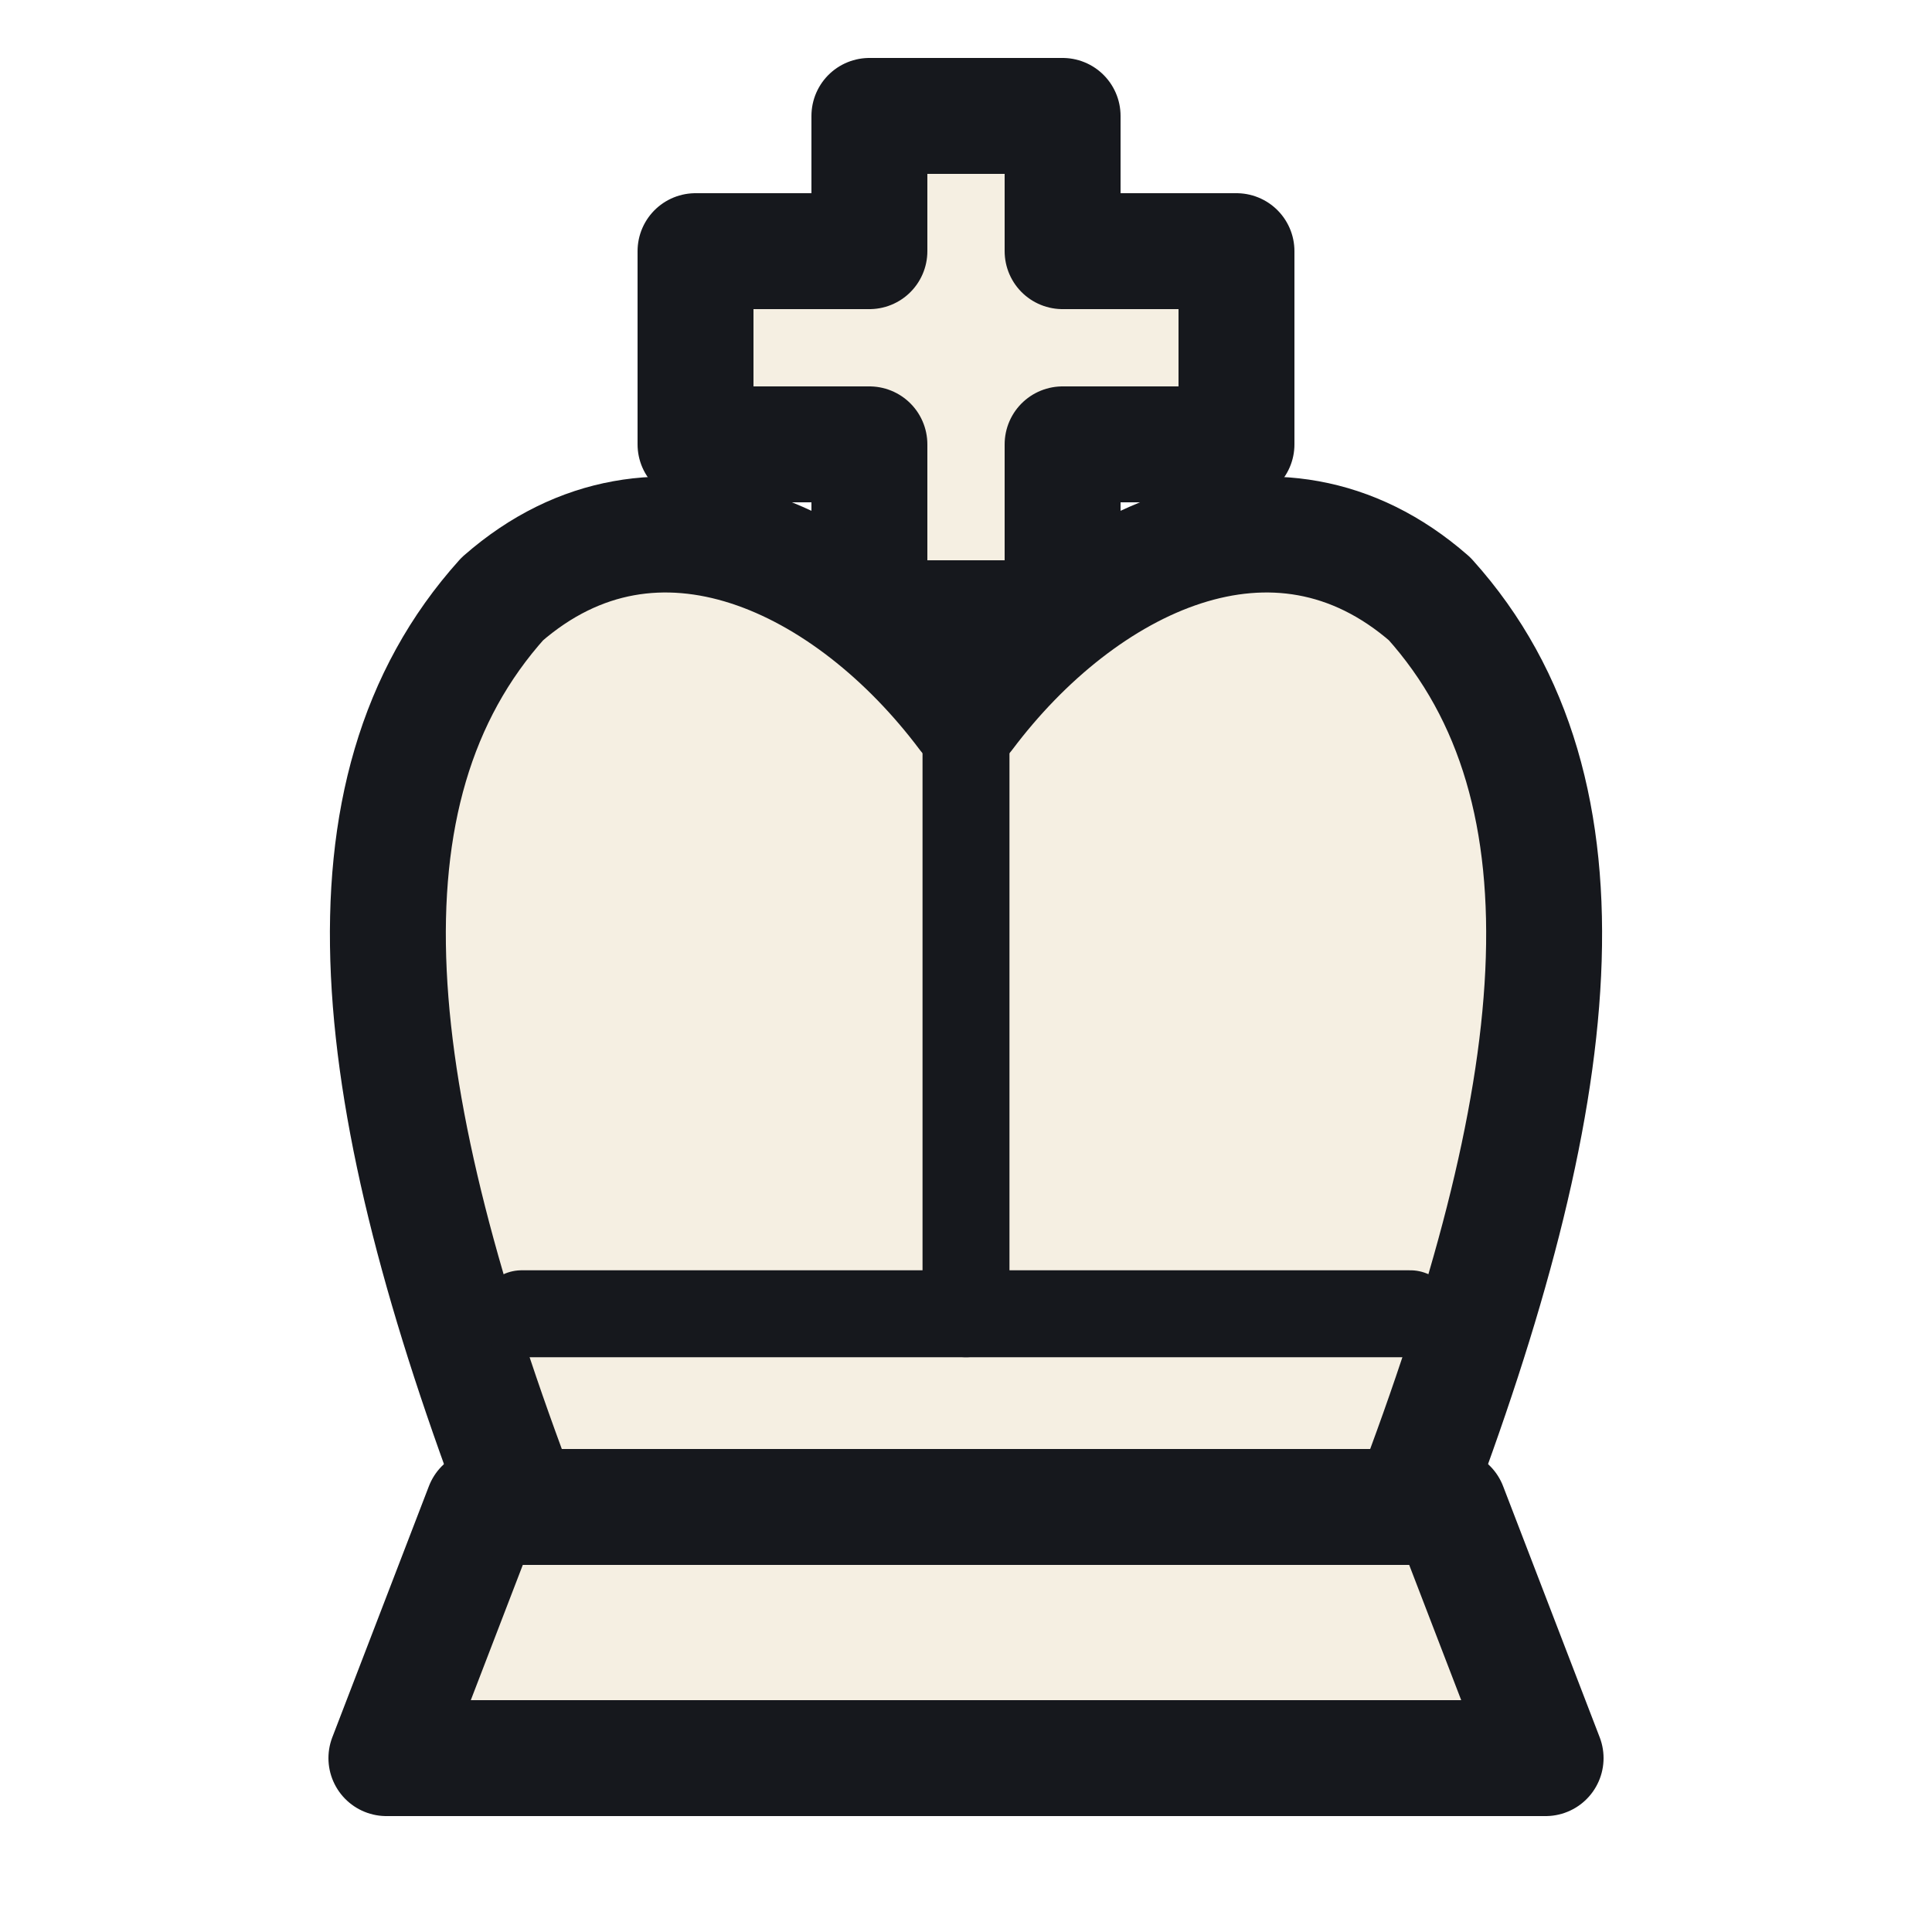
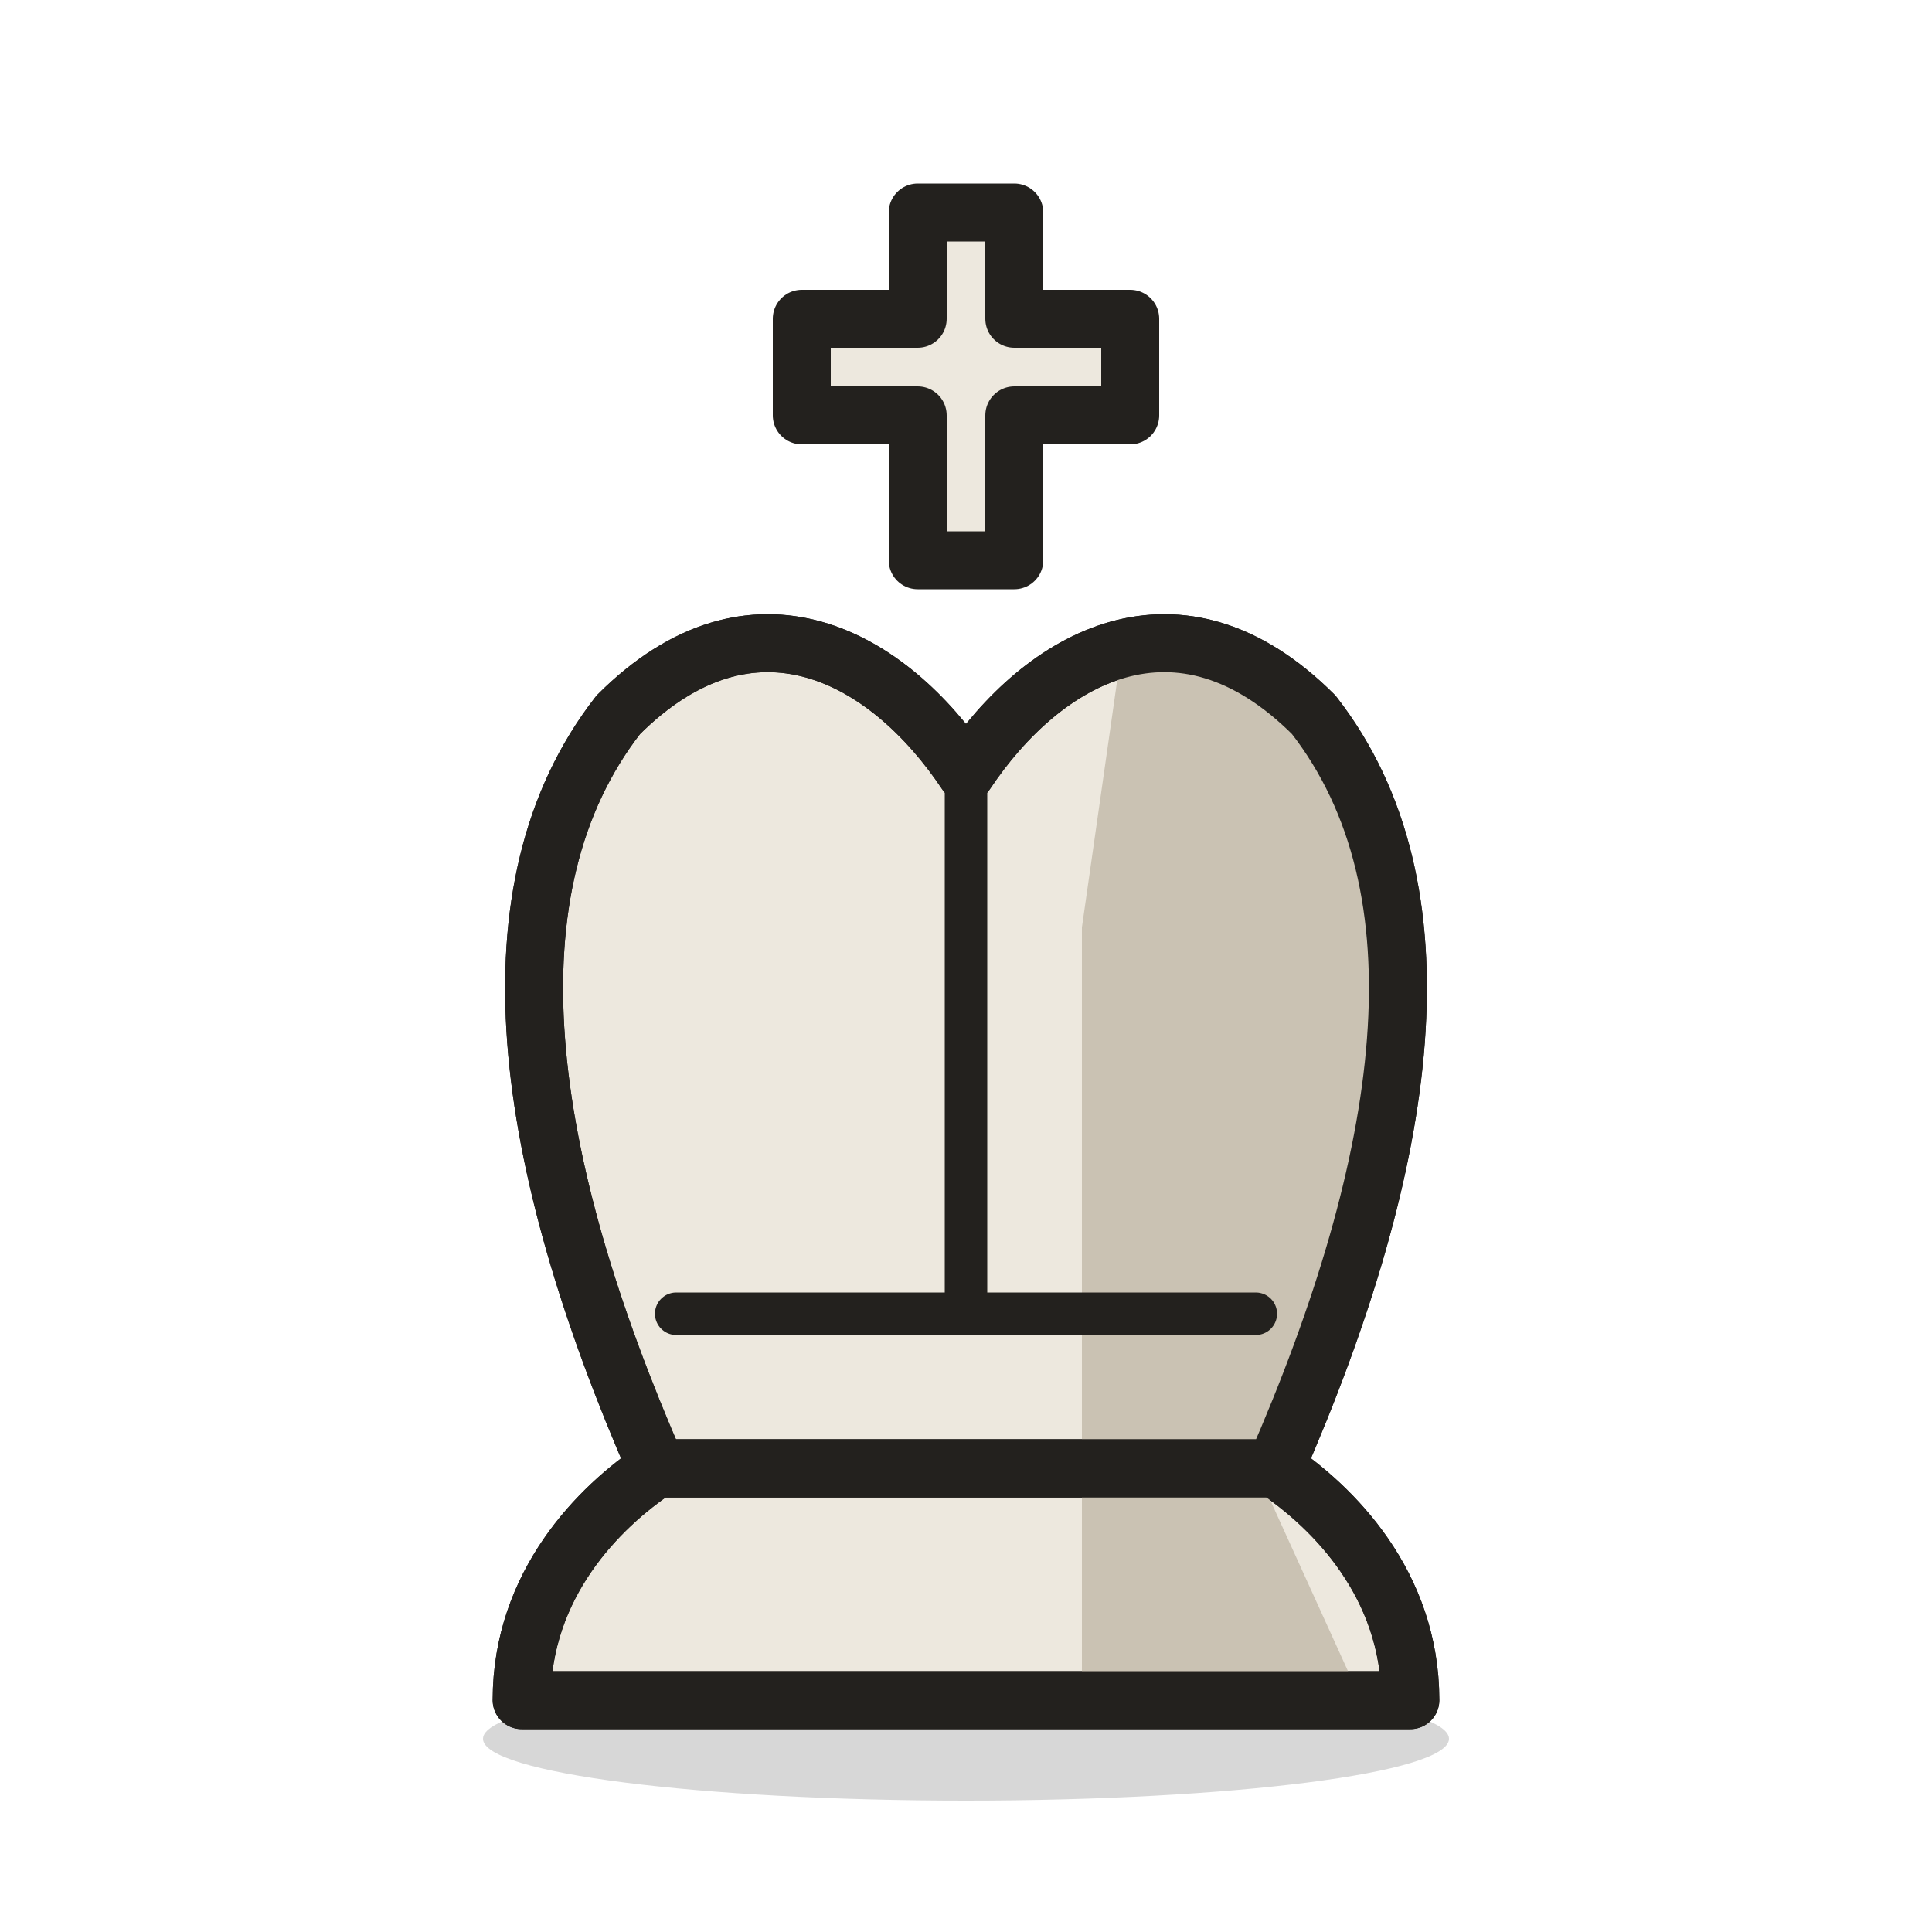
<svg xmlns="http://www.w3.org/2000/svg" viewBox="0 0 100 100">
-   <g fill="#f5efe2" stroke="#16181d" stroke-width="6" stroke-linejoin="round" stroke-linecap="round">
-     <path d="M 45 6 L 55 6 L 55 13 L 64 13 L 64 23 L 55 23 L 55 32 L 45 32 L 45 23 L 36 23 L 36 13 L 45 13 Z" />
-     <path d="M 20 91 L 80 91 L 75 78 L 25 78 Z" />
-     <path d="M 27 78 C 19 57, 17 41, 26 31 C 34 24, 44 29, 50 37 C 56 29, 66 24, 74 31 C 83 41, 81 57, 73 78 Z" />
+   <ellipse cx="50" cy="90" rx="25" ry="3.2" fill="rgb(0 0 0 / 0.16)" />
+   <g stroke="#23211e" stroke-width="3" stroke-linejoin="round" stroke-linecap="round">
+     <path d="M 47.5 11 L 52.5 11 L 52.5 16.5 L 58.5 16.5 L 58.5 21.5 L 52.5 21.5 L 52.5 29 L 47.5 29 L 47.5 21.5 L 41.5 21.5 L 41.5 16.5 L 47.5 16.5 Z" fill="#ede8de" />
+     <path d="M 27 88 C 27 82, 31 78, 34 76 L 66 76 C 69 78, 73 82, 73 88 Z" fill="#ede8de" />
+     <path d="M 34 76 C 27 60, 25 46, 32 37 C 39 30, 46 34, 50 40 C 54 34, 61 30, 68 37 C 75 46, 73 60, 66 76 Z" fill="#ede8de" />
+     <path d="M 58 34 C 67 34, 73 43, 71 57 C 69 65, 67 71, 65 76 L 70 87 L 56 87 L 56 48 Z" fill="#cac2b3" stroke="none" />
+     <path d="M 27 88 C 27 82, 31 78, 34 76 L 66 76 C 69 78, 73 82, 73 88 Z" fill="none" />
+     <path d="M 34 76 C 27 60, 25 46, 32 37 C 39 30, 46 34, 50 40 C 54 34, 61 30, 68 37 C 75 46, 73 60, 66 76 Z" fill="none" />
  </g>
-   <line x1="27" y1="68" x2="73" y2="68" stroke="#16181d" stroke-width="4.5" stroke-linecap="round" />
-   <line x1="50" y1="38" x2="50" y2="68" stroke="#16181d" stroke-width="4.5" stroke-linecap="round" />
+   <line x1="35" y1="68" x2="65" y2="68" stroke="#23211e" stroke-width="2.2" stroke-linecap="round" />
+   <line x1="50" y1="41" x2="50" y2="68" stroke="#23211e" stroke-width="2.2" stroke-linecap="round" />
</svg>
